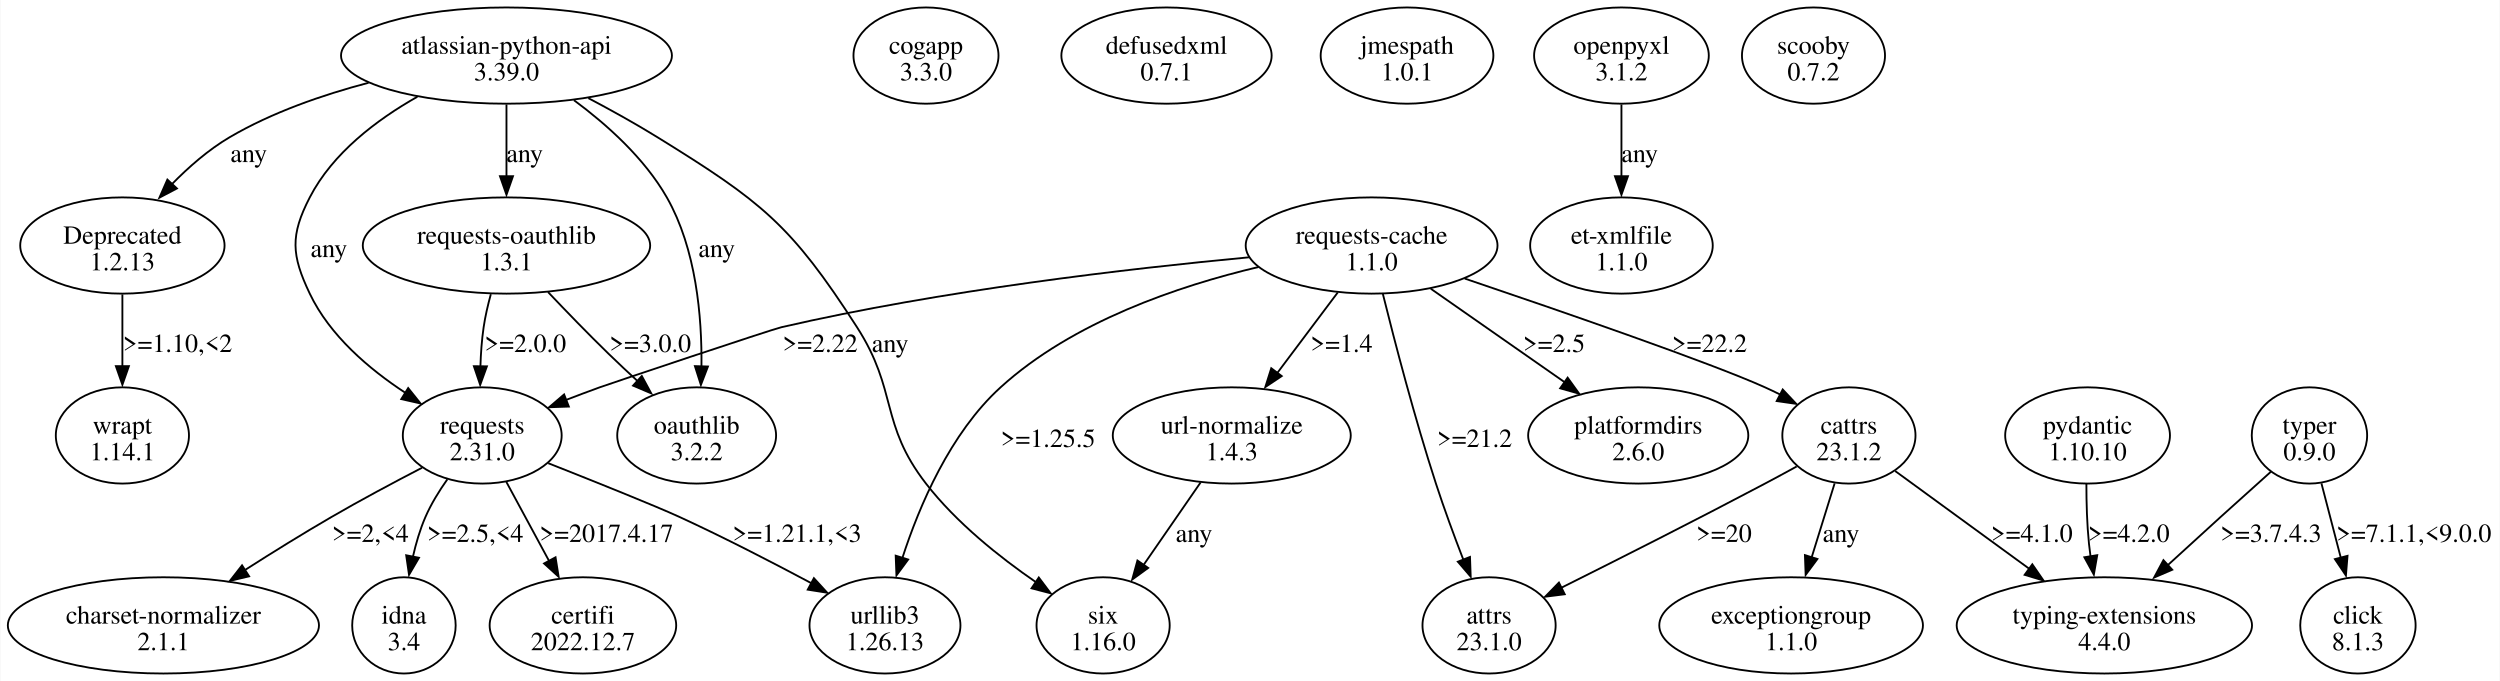
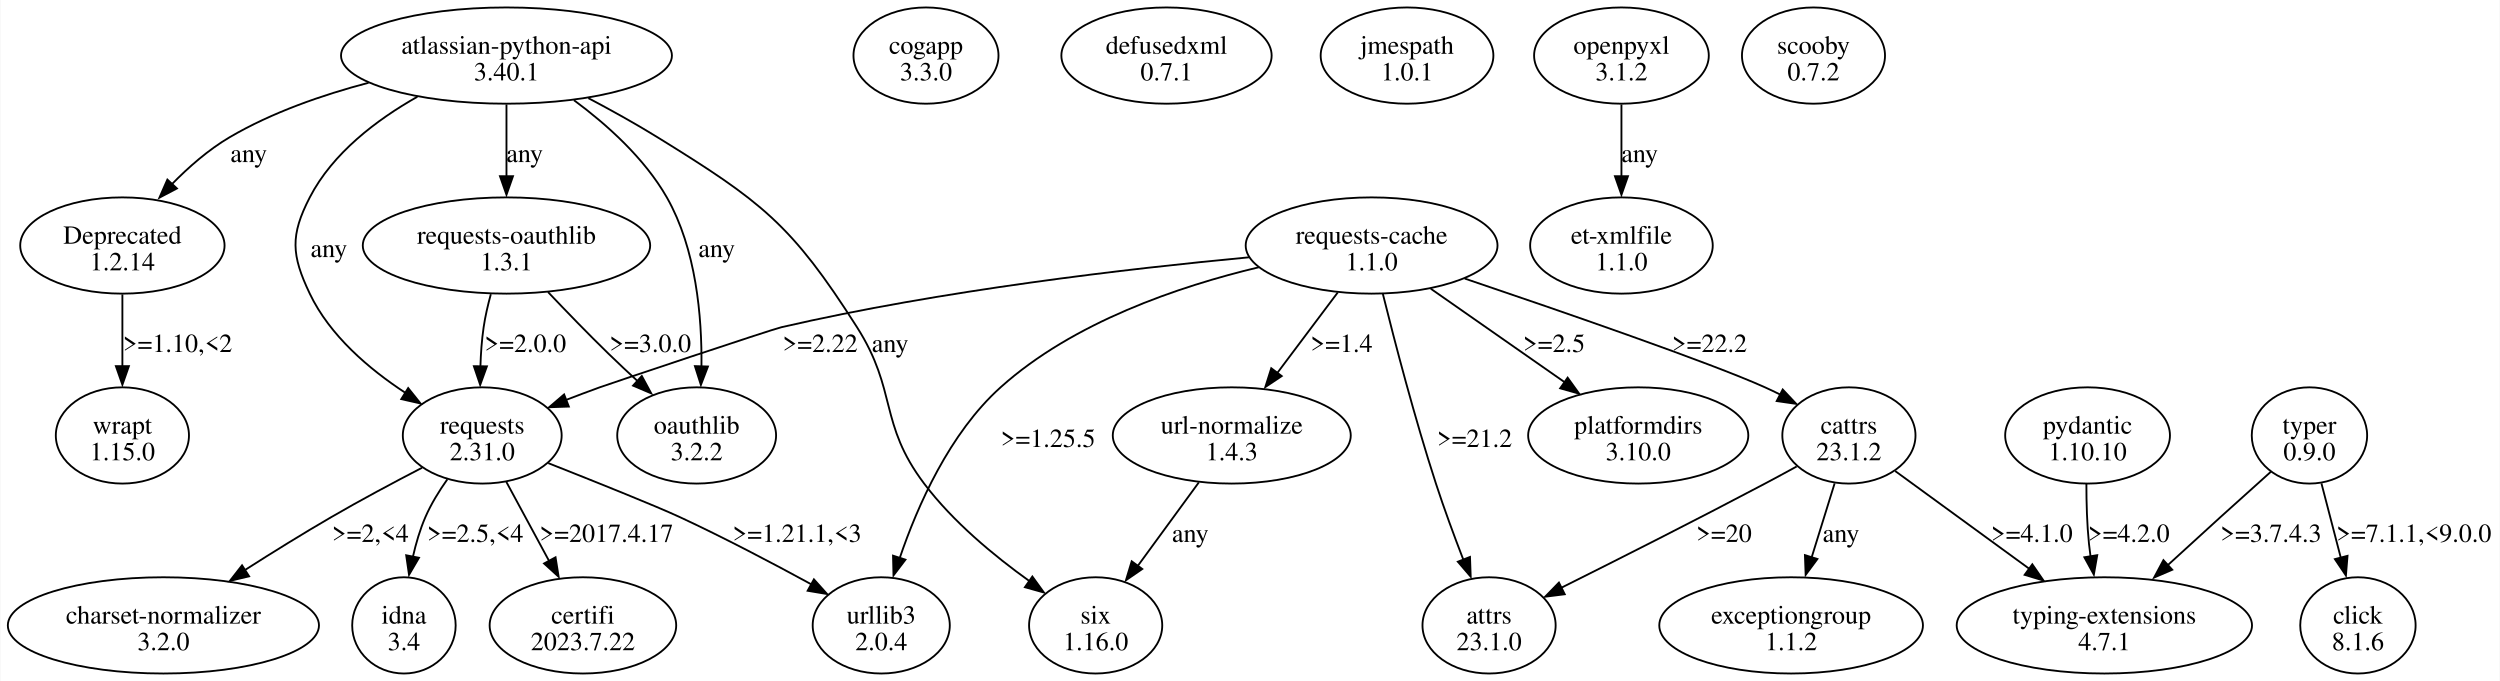
<svg xmlns="http://www.w3.org/2000/svg" width="1340pt" height="365pt" viewBox="0.00 0.00 1340.44 365.23">
  <g id="graph0" class="graph" transform="scale(1 1) rotate(0) translate(4 361.23)">
    <polygon fill="white" stroke="none" points="-4,4 -4,-361.23 1336.44,-361.23 1336.44,4 -4,4" />
    <g id="node1" class="node">
      <ellipse fill="none" stroke="black" cx="267.44" cy="-331.42" rx="88.74" ry="25.81" />
      <text text-anchor="middle" x="267.44" y="-332.37" font-family="Times,serif" font-size="14.00">atlassian-python-api</text>
-       <text text-anchor="middle" x="267.44" y="-318.12" font-family="Times,serif" font-size="14.00">3.39.0</text>
+       <text text-anchor="middle" x="267.44" y="-318.12" font-family="Times,serif" font-size="14.00">3.40.1</text>
    </g>
    <g id="node2" class="node">
      <ellipse fill="none" stroke="black" cx="61.44" cy="-229.55" rx="54.8" ry="25.81" />
      <text text-anchor="middle" x="61.44" y="-230.5" font-family="Times,serif" font-size="14.00">Deprecated</text>
-       <text text-anchor="middle" x="61.44" y="-216.25" font-family="Times,serif" font-size="14.00">1.2.13</text>
+       <text text-anchor="middle" x="61.44" y="-216.25" font-family="Times,serif" font-size="14.00">1.2.14</text>
    </g>
    <g id="edge1" class="edge">
      <path fill="none" stroke="black" d="M193.47,-316.84C168.69,-310.32 141.61,-300.92 118.94,-287.61 107.59,-280.94 96.85,-271.52 87.8,-262.26" />
      <polygon fill="black" stroke="black" points="90.69,-260.15 81.3,-255.22 85.57,-264.92 90.69,-260.15" />
      <text text-anchor="middle" x="129.19" y="-274.31" font-family="Times,serif" font-size="14.00">any</text>
    </g>
    <g id="node3" class="node">
      <ellipse fill="none" stroke="black" cx="254.44" cy="-127.68" rx="42.6" ry="25.81" />
      <text text-anchor="middle" x="254.44" y="-128.63" font-family="Times,serif" font-size="14.00">requests</text>
      <text text-anchor="middle" x="254.44" y="-114.38" font-family="Times,serif" font-size="14.00">2.31.0</text>
    </g>
    <g id="edge2" class="edge">
      <path fill="none" stroke="black" d="M219.67,-309.36C197.86,-297.02 174.2,-279.13 161.94,-255.36 151.42,-234.97 152.07,-224.45 161.94,-203.74 172.64,-181.27 193.71,-163.35 213.05,-150.65" />
      <polygon fill="black" stroke="black" points="214.72,-153.11 221.34,-144.84 211.01,-147.17 214.72,-153.11" />
      <text text-anchor="middle" x="172.19" y="-223.37" font-family="Times,serif" font-size="14.00">any</text>
    </g>
    <g id="node4" class="node">
-       <ellipse fill="none" stroke="black" cx="587.44" cy="-25.81" rx="35.71" ry="25.81" />
-       <text text-anchor="middle" x="587.44" y="-26.76" font-family="Times,serif" font-size="14.00">six</text>
-       <text text-anchor="middle" x="587.44" y="-12.51" font-family="Times,serif" font-size="14.00">1.16.0</text>
+       <ellipse fill="none" stroke="black" cx="583.44" cy="-25.81" rx="35.71" ry="25.81" />
+       <text text-anchor="middle" x="583.44" y="-26.76" font-family="Times,serif" font-size="14.00">six</text>
+       <text text-anchor="middle" x="583.44" y="-12.51" font-family="Times,serif" font-size="14.00">1.16.0</text>
    </g>
    <g id="edge3" class="edge">
-       <path fill="none" stroke="black" d="M311.35,-308.6C323.55,-302.16 336.67,-294.89 348.44,-287.61 404.28,-253.06 419.92,-240.96 455.44,-185.74 477.48,-151.47 467.5,-134.08 492.44,-101.87 508.66,-80.92 531.93,-62.4 551.39,-49" />
-       <polygon fill="black" stroke="black" points="552.94,-51.51 559.3,-43.03 549.04,-45.69 552.94,-51.51" />
+       <path fill="none" stroke="black" d="M311.35,-308.6C323.55,-302.16 336.67,-294.89 348.44,-287.61 404.28,-253.06 420.2,-241.14 455.44,-185.74 477.21,-151.51 467.02,-134.26 491.44,-101.87 506.9,-81.36 529.11,-63.03 547.83,-49.62" />
+       <polygon fill="black" stroke="black" points="549.49,-52.03 555.7,-43.44 545.49,-46.29 549.49,-52.03" />
      <text text-anchor="middle" x="473.19" y="-172.44" font-family="Times,serif" font-size="14.00">any</text>
    </g>
    <g id="node5" class="node">
      <ellipse fill="none" stroke="black" cx="369.44" cy="-127.68" rx="42.6" ry="25.81" />
      <text text-anchor="middle" x="369.44" y="-128.63" font-family="Times,serif" font-size="14.00">oauthlib</text>
      <text text-anchor="middle" x="369.44" y="-114.38" font-family="Times,serif" font-size="14.00">3.2.2</text>
    </g>
    <g id="edge4" class="edge">
      <path fill="none" stroke="black" d="M303.6,-307.51C321.35,-294.38 341.45,-276.35 353.44,-255.36 369.21,-227.73 372.33,-191.27 372.02,-164.57" />
      <polygon fill="black" stroke="black" points="375.5,-164.66 371.71,-154.77 368.5,-164.87 375.5,-164.66" />
      <text text-anchor="middle" x="380.19" y="-223.37" font-family="Times,serif" font-size="14.00">any</text>
    </g>
    <g id="node6" class="node">
      <ellipse fill="none" stroke="black" cx="267.44" cy="-229.55" rx="77.07" ry="25.81" />
      <text text-anchor="middle" x="267.44" y="-230.5" font-family="Times,serif" font-size="14.00">requests-oauthlib</text>
      <text text-anchor="middle" x="267.44" y="-216.25" font-family="Times,serif" font-size="14.00">1.3.1</text>
    </g>
    <g id="edge5" class="edge">
      <path fill="none" stroke="black" d="M267.44,-305.21C267.44,-293.51 267.44,-279.37 267.44,-266.56" />
      <polygon fill="black" stroke="black" points="270.94,-266.74 267.44,-256.74 263.94,-266.74 270.94,-266.74" />
      <text text-anchor="middle" x="277.19" y="-274.31" font-family="Times,serif" font-size="14.00">any</text>
    </g>
    <g id="node11" class="node">
      <ellipse fill="none" stroke="black" cx="61.44" cy="-127.68" rx="35.71" ry="25.81" />
      <text text-anchor="middle" x="61.44" y="-128.63" font-family="Times,serif" font-size="14.00">wrapt</text>
-       <text text-anchor="middle" x="61.44" y="-114.38" font-family="Times,serif" font-size="14.00">1.14.1</text>
+       <text text-anchor="middle" x="61.44" y="-114.38" font-family="Times,serif" font-size="14.00">1.15.0</text>
    </g>
    <g id="edge12" class="edge">
      <path fill="none" stroke="black" d="M61.44,-203.35C61.44,-191.64 61.44,-177.5 61.44,-164.69" />
      <polygon fill="black" stroke="black" points="64.94,-164.87 61.44,-154.87 57.94,-164.87 64.94,-164.87" />
      <text text-anchor="middle" x="91.06" y="-172.44" font-family="Times,serif" font-size="14.00">&gt;=1.10,&lt;2</text>
    </g>
    <g id="node7" class="node">
      <ellipse fill="none" stroke="black" cx="83.44" cy="-25.81" rx="83.44" ry="25.81" />
      <text text-anchor="middle" x="83.44" y="-26.76" font-family="Times,serif" font-size="14.00">charset-normalizer</text>
-       <text text-anchor="middle" x="83.44" y="-12.51" font-family="Times,serif" font-size="14.00">2.1.1</text>
+       <text text-anchor="middle" x="83.44" y="-12.51" font-family="Times,serif" font-size="14.00">3.2.0</text>
    </g>
    <g id="edge8" class="edge">
      <path fill="none" stroke="black" d="M222.19,-110.38C207.21,-102.62 189.26,-93.05 173.44,-83.87 158.21,-75.04 141.87,-64.89 127.34,-55.62" />
      <polygon fill="black" stroke="black" points="129.4,-52.14 119.09,-49.68 125.62,-58.03 129.4,-52.14" />
      <text text-anchor="middle" x="194.44" y="-70.57" font-family="Times,serif" font-size="14.00">&gt;=2,&lt;4</text>
    </g>
    <g id="node8" class="node">
      <ellipse fill="none" stroke="black" cx="212.44" cy="-25.81" rx="27.75" ry="25.81" />
      <text text-anchor="middle" x="212.44" y="-26.76" font-family="Times,serif" font-size="14.00">idna</text>
      <text text-anchor="middle" x="212.44" y="-12.51" font-family="Times,serif" font-size="14.00">3.4</text>
    </g>
    <g id="edge9" class="edge">
      <path fill="none" stroke="black" d="M235.76,-104.2C231.32,-97.93 226.99,-90.9 223.94,-83.87 221.06,-77.22 218.89,-69.82 217.26,-62.61" />
      <polygon fill="black" stroke="black" points="220.52,-62.08 215.17,-52.93 213.65,-63.42 220.52,-62.08" />
      <text text-anchor="middle" x="250.69" y="-70.57" font-family="Times,serif" font-size="14.00">&gt;=2.5,&lt;4</text>
    </g>
    <g id="node9" class="node">
-       <ellipse fill="none" stroke="black" cx="470.44" cy="-25.81" rx="40.48" ry="25.81" />
-       <text text-anchor="middle" x="470.44" y="-26.76" font-family="Times,serif" font-size="14.00">urllib3</text>
-       <text text-anchor="middle" x="470.44" y="-12.51" font-family="Times,serif" font-size="14.00">1.26.13</text>
+       <ellipse fill="none" stroke="black" cx="468.44" cy="-25.81" rx="36.77" ry="25.81" />
+       <text text-anchor="middle" x="468.44" y="-26.76" font-family="Times,serif" font-size="14.00">urllib3</text>
+       <text text-anchor="middle" x="468.44" y="-12.51" font-family="Times,serif" font-size="14.00">2.0.4</text>
    </g>
    <g id="edge10" class="edge">
-       <path fill="none" stroke="black" d="M289.83,-112.8C315.32,-102.73 347.41,-89.86 360.44,-83.87 384.23,-72.92 410.26,-59.49 431.03,-48.4" />
-       <polygon fill="black" stroke="black" points="432.32,-51.15 439.47,-43.33 429.01,-44.98 432.32,-51.15" />
+       <path fill="none" stroke="black" d="M289.85,-112.83C315.34,-102.77 347.43,-89.91 360.44,-83.87 384.24,-72.81 410.26,-59.11 430.8,-47.91" />
+       <polygon fill="black" stroke="black" points="432.33,-50.51 439.41,-42.63 428.96,-44.38 432.33,-50.51" />
      <text text-anchor="middle" x="423.31" y="-70.57" font-family="Times,serif" font-size="14.00">&gt;=1.21.1,&lt;3</text>
    </g>
    <g id="node10" class="node">
      <ellipse fill="none" stroke="black" cx="308.44" cy="-25.81" rx="50.03" ry="25.81" />
      <text text-anchor="middle" x="308.44" y="-26.76" font-family="Times,serif" font-size="14.00">certifi</text>
-       <text text-anchor="middle" x="308.44" y="-12.51" font-family="Times,serif" font-size="14.00">2022.12.7</text>
+       <text text-anchor="middle" x="308.44" y="-12.51" font-family="Times,serif" font-size="14.00">2023.7.22</text>
    </g>
    <g id="edge11" class="edge">
      <path fill="none" stroke="black" d="M267.37,-102.76C274.27,-90 282.86,-74.11 290.4,-60.16" />
      <polygon fill="black" stroke="black" points="293.75,-62.34 295.42,-51.88 287.59,-59.01 293.75,-62.34" />
      <text text-anchor="middle" x="321.06" y="-70.57" font-family="Times,serif" font-size="14.00">&gt;=2017.4.17</text>
    </g>
    <g id="edge7" class="edge">
      <path fill="none" stroke="black" d="M259.05,-203.44C257.47,-197.68 256.04,-191.55 255.19,-185.74 254.19,-178.92 253.67,-171.59 253.46,-164.54" />
      <polygon fill="black" stroke="black" points="256.95,-164.75 253.34,-154.79 249.95,-164.83 256.95,-164.75" />
      <text text-anchor="middle" x="277.56" y="-172.44" font-family="Times,serif" font-size="14.00">&gt;=2.0.0</text>
    </g>
    <g id="edge6" class="edge">
      <path fill="none" stroke="black" d="M289.72,-204.59C299.52,-194.25 311.26,-182.11 322.19,-171.49 327.31,-166.51 332.85,-161.33 338.27,-156.35" />
      <polygon fill="black" stroke="black" points="340.02,-159.58 345.07,-150.26 335.32,-154.4 340.02,-159.58" />
      <text text-anchor="middle" x="344.56" y="-172.44" font-family="Times,serif" font-size="14.00">&gt;=3.0.0</text>
    </g>
    <g id="node12" class="node">
      <ellipse fill="none" stroke="black" cx="492.44" cy="-331.42" rx="38.89" ry="25.81" />
      <text text-anchor="middle" x="492.44" y="-332.37" font-family="Times,serif" font-size="14.00">cogapp</text>
      <text text-anchor="middle" x="492.44" y="-318.12" font-family="Times,serif" font-size="14.00">3.3.0</text>
    </g>
    <g id="node13" class="node">
      <ellipse fill="none" stroke="black" cx="621.44" cy="-331.42" rx="56.39" ry="25.81" />
      <text text-anchor="middle" x="621.44" y="-332.37" font-family="Times,serif" font-size="14.00">defusedxml</text>
      <text text-anchor="middle" x="621.44" y="-318.12" font-family="Times,serif" font-size="14.00">0.7.1</text>
    </g>
    <g id="node14" class="node">
      <ellipse fill="none" stroke="black" cx="750.44" cy="-331.42" rx="46.32" ry="25.81" />
      <text text-anchor="middle" x="750.44" y="-332.37" font-family="Times,serif" font-size="14.00">jmespath</text>
      <text text-anchor="middle" x="750.44" y="-318.12" font-family="Times,serif" font-size="14.00">1.0.1</text>
    </g>
    <g id="node15" class="node">
      <ellipse fill="none" stroke="black" cx="865.44" cy="-331.42" rx="46.85" ry="25.81" />
      <text text-anchor="middle" x="865.44" y="-332.37" font-family="Times,serif" font-size="14.00">openpyxl</text>
      <text text-anchor="middle" x="865.44" y="-318.12" font-family="Times,serif" font-size="14.00">3.1.2</text>
    </g>
    <g id="node16" class="node">
      <ellipse fill="none" stroke="black" cx="865.44" cy="-229.55" rx="48.97" ry="25.81" />
      <text text-anchor="middle" x="865.44" y="-230.5" font-family="Times,serif" font-size="14.00">et-xmlfile</text>
      <text text-anchor="middle" x="865.44" y="-216.25" font-family="Times,serif" font-size="14.00">1.1.0</text>
    </g>
    <g id="edge13" class="edge">
      <path fill="none" stroke="black" d="M865.44,-305.21C865.44,-293.51 865.44,-279.37 865.44,-266.56" />
      <polygon fill="black" stroke="black" points="868.94,-266.74 865.44,-256.74 861.94,-266.74 868.94,-266.74" />
      <text text-anchor="middle" x="875.19" y="-274.31" font-family="Times,serif" font-size="14.00">any</text>
    </g>
    <g id="node17" class="node">
      <ellipse fill="none" stroke="black" cx="1115.44" cy="-127.68" rx="44.19" ry="25.81" />
      <text text-anchor="middle" x="1115.44" y="-128.63" font-family="Times,serif" font-size="14.00">pydantic</text>
      <text text-anchor="middle" x="1115.44" y="-114.38" font-family="Times,serif" font-size="14.00">1.10.10</text>
    </g>
    <g id="node18" class="node">
      <ellipse fill="none" stroke="black" cx="1124.44" cy="-25.81" rx="79.2" ry="25.81" />
      <text text-anchor="middle" x="1124.44" y="-26.76" font-family="Times,serif" font-size="14.00">typing-extensions</text>
-       <text text-anchor="middle" x="1124.44" y="-12.51" font-family="Times,serif" font-size="14.00">4.4.0</text>
+       <text text-anchor="middle" x="1124.44" y="-12.51" font-family="Times,serif" font-size="14.00">4.7.1</text>
    </g>
    <g id="edge14" class="edge">
      <path fill="none" stroke="black" d="M1114.81,-101.63C1114.81,-91.64 1115.12,-80.07 1116.19,-69.62 1116.42,-67.38 1116.7,-65.09 1117.03,-62.78" />
      <polygon fill="black" stroke="black" points="1120.63,-63.49 1118.8,-53.05 1113.72,-62.35 1120.63,-63.49" />
      <text text-anchor="middle" x="1137.56" y="-70.57" font-family="Times,serif" font-size="14.00">&gt;=4.2.0</text>
    </g>
    <g id="node19" class="node">
      <ellipse fill="none" stroke="black" cx="731.44" cy="-229.55" rx="67.53" ry="25.81" />
      <text text-anchor="middle" x="731.44" y="-230.5" font-family="Times,serif" font-size="14.00">requests-cache</text>
      <text text-anchor="middle" x="731.44" y="-216.25" font-family="Times,serif" font-size="14.00">1.1.0</text>
    </g>
    <g id="edge18" class="edge">
      <path fill="none" stroke="black" d="M665.64,-223.22C601.17,-217.17 500.44,-205.48 414.94,-185.74 409.38,-184.45 322.8,-155.43 317.44,-153.49 311.56,-151.36 305.41,-149.05 299.35,-146.72" />
      <polygon fill="black" stroke="black" points="300.89,-143.17 290.3,-142.81 298.35,-149.69 300.89,-143.17" />
      <text text-anchor="middle" x="435.69" y="-172.44" font-family="Times,serif" font-size="14.00">&gt;=2.22</text>
    </g>
    <g id="edge20" class="edge">
-       <path fill="none" stroke="black" d="M670.82,-218.03C627.81,-207.87 571.09,-188.65 532.44,-153.49 505.46,-128.94 488.88,-90.07 479.74,-61.85" />
-       <polygon fill="black" stroke="black" points="482.88,-61.14 476.59,-52.61 476.19,-63.2 482.88,-61.14" />
+       <path fill="none" stroke="black" d="M670.95,-217.89C628.01,-207.65 571.31,-188.4 532.44,-153.49 505.13,-128.96 487.93,-90.08 478.33,-61.86" />
+       <polygon fill="black" stroke="black" points="481.42,-61.05 475.01,-52.62 474.76,-63.21 481.42,-61.05" />
      <text text-anchor="middle" x="557.94" y="-121.5" font-family="Times,serif" font-size="14.00">&gt;=1.25.5</text>
    </g>
    <g id="node20" class="node">
      <ellipse fill="none" stroke="black" cx="794.44" cy="-25.81" rx="35.71" ry="25.81" />
      <text text-anchor="middle" x="794.44" y="-26.76" font-family="Times,serif" font-size="14.00">attrs</text>
      <text text-anchor="middle" x="794.44" y="-12.51" font-family="Times,serif" font-size="14.00">23.1.0</text>
    </g>
    <g id="edge15" class="edge">
      <path fill="none" stroke="black" d="M737.48,-203.58C743.87,-177.87 754.59,-136.77 765.94,-101.87 770.32,-88.41 775.71,-73.81 780.62,-61.1" />
      <polygon fill="black" stroke="black" points="784.21,-62.52 784.59,-51.94 777.69,-59.97 784.21,-62.52" />
      <text text-anchor="middle" x="786.69" y="-121.5" font-family="Times,serif" font-size="14.00">&gt;=21.2</text>
    </g>
    <g id="node21" class="node">
      <ellipse fill="none" stroke="black" cx="987.44" cy="-127.68" rx="35.71" ry="25.81" />
      <text text-anchor="middle" x="987.44" y="-128.63" font-family="Times,serif" font-size="14.00">cattrs</text>
      <text text-anchor="middle" x="987.44" y="-114.38" font-family="Times,serif" font-size="14.00">23.1.2</text>
    </g>
    <g id="edge16" class="edge">
      <path fill="none" stroke="black" d="M781.38,-211.83C833.99,-194.03 913.19,-166.65 942.44,-153.49 945.09,-152.29 947.8,-151 950.51,-149.65" />
      <polygon fill="black" stroke="black" points="951.93,-152.34 959.19,-144.62 948.71,-146.13 951.93,-152.34" />
      <text text-anchor="middle" x="912.69" y="-172.44" font-family="Times,serif" font-size="14.00">&gt;=22.2</text>
    </g>
    <g id="node22" class="node">
      <ellipse fill="none" stroke="black" cx="874.44" cy="-127.68" rx="59.04" ry="25.81" />
      <text text-anchor="middle" x="874.44" y="-128.63" font-family="Times,serif" font-size="14.00">platformdirs</text>
-       <text text-anchor="middle" x="874.44" y="-114.38" font-family="Times,serif" font-size="14.00">2.6.0</text>
+       <text text-anchor="middle" x="874.44" y="-114.38" font-family="Times,serif" font-size="14.00">3.10.0</text>
    </g>
    <g id="edge17" class="edge">
      <path fill="none" stroke="black" d="M763.17,-206.38C784.29,-191.63 812.19,-172.15 834.77,-156.38" />
      <polygon fill="black" stroke="black" points="836.58,-158.69 842.77,-150.09 832.57,-152.95 836.58,-158.69" />
      <text text-anchor="middle" x="829.31" y="-172.44" font-family="Times,serif" font-size="14.00">&gt;=2.5</text>
    </g>
    <g id="node23" class="node">
      <ellipse fill="none" stroke="black" cx="656.44" cy="-127.68" rx="63.82" ry="25.81" />
      <text text-anchor="middle" x="656.44" y="-128.63" font-family="Times,serif" font-size="14.00">url-normalize</text>
      <text text-anchor="middle" x="656.44" y="-114.38" font-family="Times,serif" font-size="14.00">1.4.3</text>
    </g>
    <g id="edge19" class="edge">
      <path fill="none" stroke="black" d="M713.28,-204.37C703.52,-191.37 691.34,-175.16 680.77,-161.08" />
      <polygon fill="black" stroke="black" points="683.23,-159.53 674.43,-153.63 677.63,-163.73 683.23,-159.53" />
      <text text-anchor="middle" x="715.31" y="-172.44" font-family="Times,serif" font-size="14.00">&gt;=1.4</text>
    </g>
    <g id="edge24" class="edge">
      <path fill="none" stroke="black" d="M1012.25,-108.59C1032.28,-93.99 1060.87,-73.15 1084.18,-56.16" />
      <polygon fill="black" stroke="black" points="1085.8,-58.58 1091.82,-49.86 1081.68,-52.92 1085.8,-58.58" />
      <text text-anchor="middle" x="1085.56" y="-70.57" font-family="Times,serif" font-size="14.00">&gt;=4.1.0</text>
    </g>
    <g id="edge22" class="edge">
      <path fill="none" stroke="black" d="M959.43,-111.04C953.82,-107.97 947.96,-104.79 942.44,-101.87 905.6,-82.38 863.14,-60.95 833.18,-46" />
      <polygon fill="black" stroke="black" points="835.03,-42.51 824.52,-41.19 831.91,-48.78 835.03,-42.51" />
      <text text-anchor="middle" x="920.44" y="-70.57" font-family="Times,serif" font-size="14.00">&gt;=20</text>
    </g>
    <g id="node24" class="node">
      <ellipse fill="none" stroke="black" cx="956.44" cy="-25.81" rx="70.71" ry="25.81" />
      <text text-anchor="middle" x="956.44" y="-26.76" font-family="Times,serif" font-size="14.00">exceptiongroup</text>
-       <text text-anchor="middle" x="956.44" y="-12.51" font-family="Times,serif" font-size="14.00">1.1.0</text>
+       <text text-anchor="middle" x="956.44" y="-12.51" font-family="Times,serif" font-size="14.00">1.1.2</text>
    </g>
    <g id="edge23" class="edge">
      <path fill="none" stroke="black" d="M979.78,-101.99C976.04,-89.96 971.48,-75.27 967.39,-62.08" />
      <polygon fill="black" stroke="black" points="970.54,-61.42 964.23,-52.91 963.85,-63.49 970.54,-61.42" />
      <text text-anchor="middle" x="983.19" y="-70.57" font-family="Times,serif" font-size="14.00">any</text>
    </g>
    <g id="edge21" class="edge">
-       <path fill="none" stroke="black" d="M639.74,-102.5C630.57,-89.24 619.11,-72.65 609.25,-58.38" />
-       <polygon fill="black" stroke="black" points="611.61,-56.63 603.04,-50.39 605.85,-60.61 611.61,-56.63" />
-       <text text-anchor="middle" x="636.19" y="-70.57" font-family="Times,serif" font-size="14.00">any</text>
+       <path fill="none" stroke="black" d="M638.77,-102.5C628.91,-89.02 616.54,-72.09 605.99,-57.66" />
+       <polygon fill="black" stroke="black" points="608.43,-56.06 599.7,-50.05 602.77,-60.19 608.43,-56.06" />
+       <text text-anchor="middle" x="634.19" y="-70.57" font-family="Times,serif" font-size="14.00">any</text>
    </g>
    <g id="node25" class="node">
      <ellipse fill="none" stroke="black" cx="968.44" cy="-331.42" rx="38.36" ry="25.81" />
      <text text-anchor="middle" x="968.44" y="-332.37" font-family="Times,serif" font-size="14.00">scooby</text>
      <text text-anchor="middle" x="968.44" y="-318.12" font-family="Times,serif" font-size="14.00">0.7.2</text>
    </g>
    <g id="node26" class="node">
      <ellipse fill="none" stroke="black" cx="1234.44" cy="-127.68" rx="30.94" ry="25.81" />
      <text text-anchor="middle" x="1234.44" y="-128.63" font-family="Times,serif" font-size="14.00">typer</text>
      <text text-anchor="middle" x="1234.44" y="-114.38" font-family="Times,serif" font-size="14.00">0.9.0</text>
    </g>
    <g id="edge26" class="edge">
      <path fill="none" stroke="black" d="M1213.95,-108.4C1205.49,-100.83 1195.6,-91.94 1186.69,-83.87 1177.36,-75.42 1167.29,-66.21 1158.02,-57.72" />
      <polygon fill="black" stroke="black" points="1160.86,-55.65 1151.12,-51.47 1156.13,-60.81 1160.86,-55.65" />
      <text text-anchor="middle" x="1213.81" y="-70.57" font-family="Times,serif" font-size="14.00">&gt;=3.7.4.3</text>
    </g>
    <g id="node27" class="node">
      <ellipse fill="none" stroke="black" cx="1260.44" cy="-25.81" rx="30.94" ry="25.81" />
      <text text-anchor="middle" x="1260.44" y="-26.76" font-family="Times,serif" font-size="14.00">click</text>
-       <text text-anchor="middle" x="1260.44" y="-12.51" font-family="Times,serif" font-size="14.00">8.1.3</text>
+       <text text-anchor="middle" x="1260.44" y="-12.51" font-family="Times,serif" font-size="14.00">8.1.6</text>
    </g>
    <g id="edge25" class="edge">
      <path fill="none" stroke="black" d="M1240.87,-101.99C1243.99,-89.99 1247.8,-75.34 1251.23,-62.18" />
      <polygon fill="black" stroke="black" points="1254.86,-63.12 1254,-52.56 1248.09,-61.35 1254.86,-63.12" />
      <text text-anchor="middle" x="1290.44" y="-70.57" font-family="Times,serif" font-size="14.00">&gt;=7.1.1,&lt;9.0.0</text>
    </g>
  </g>
</svg>
